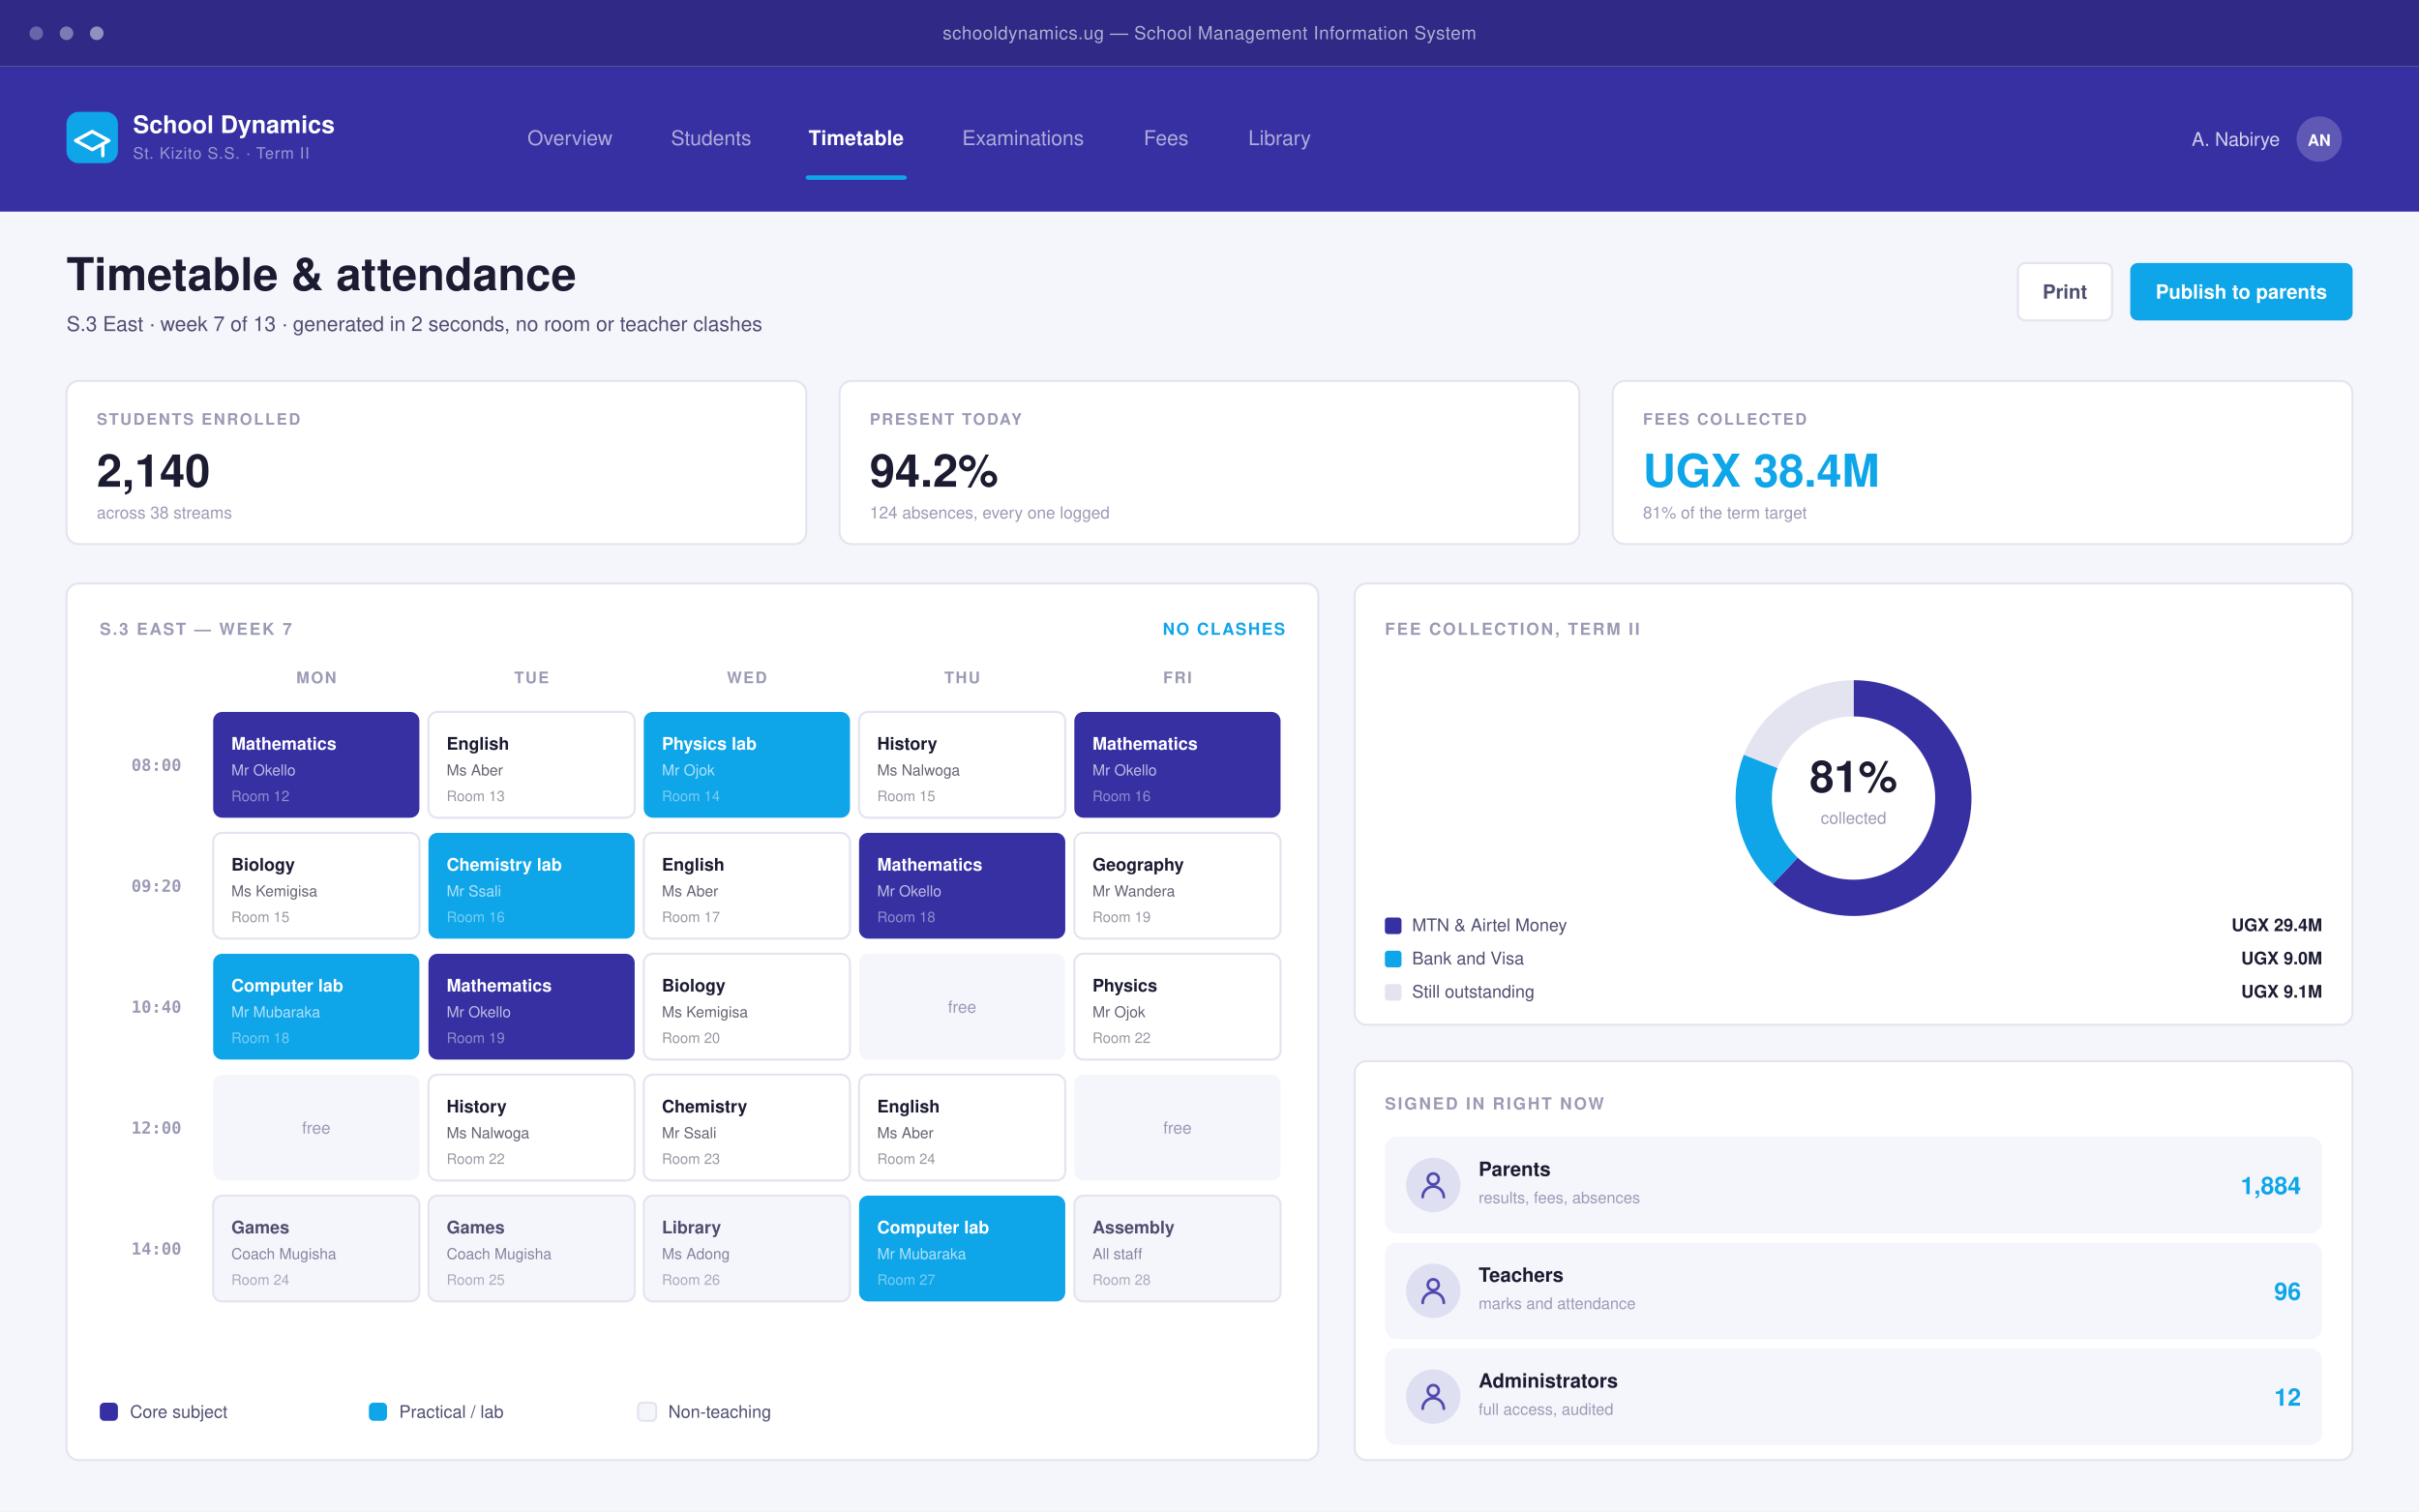
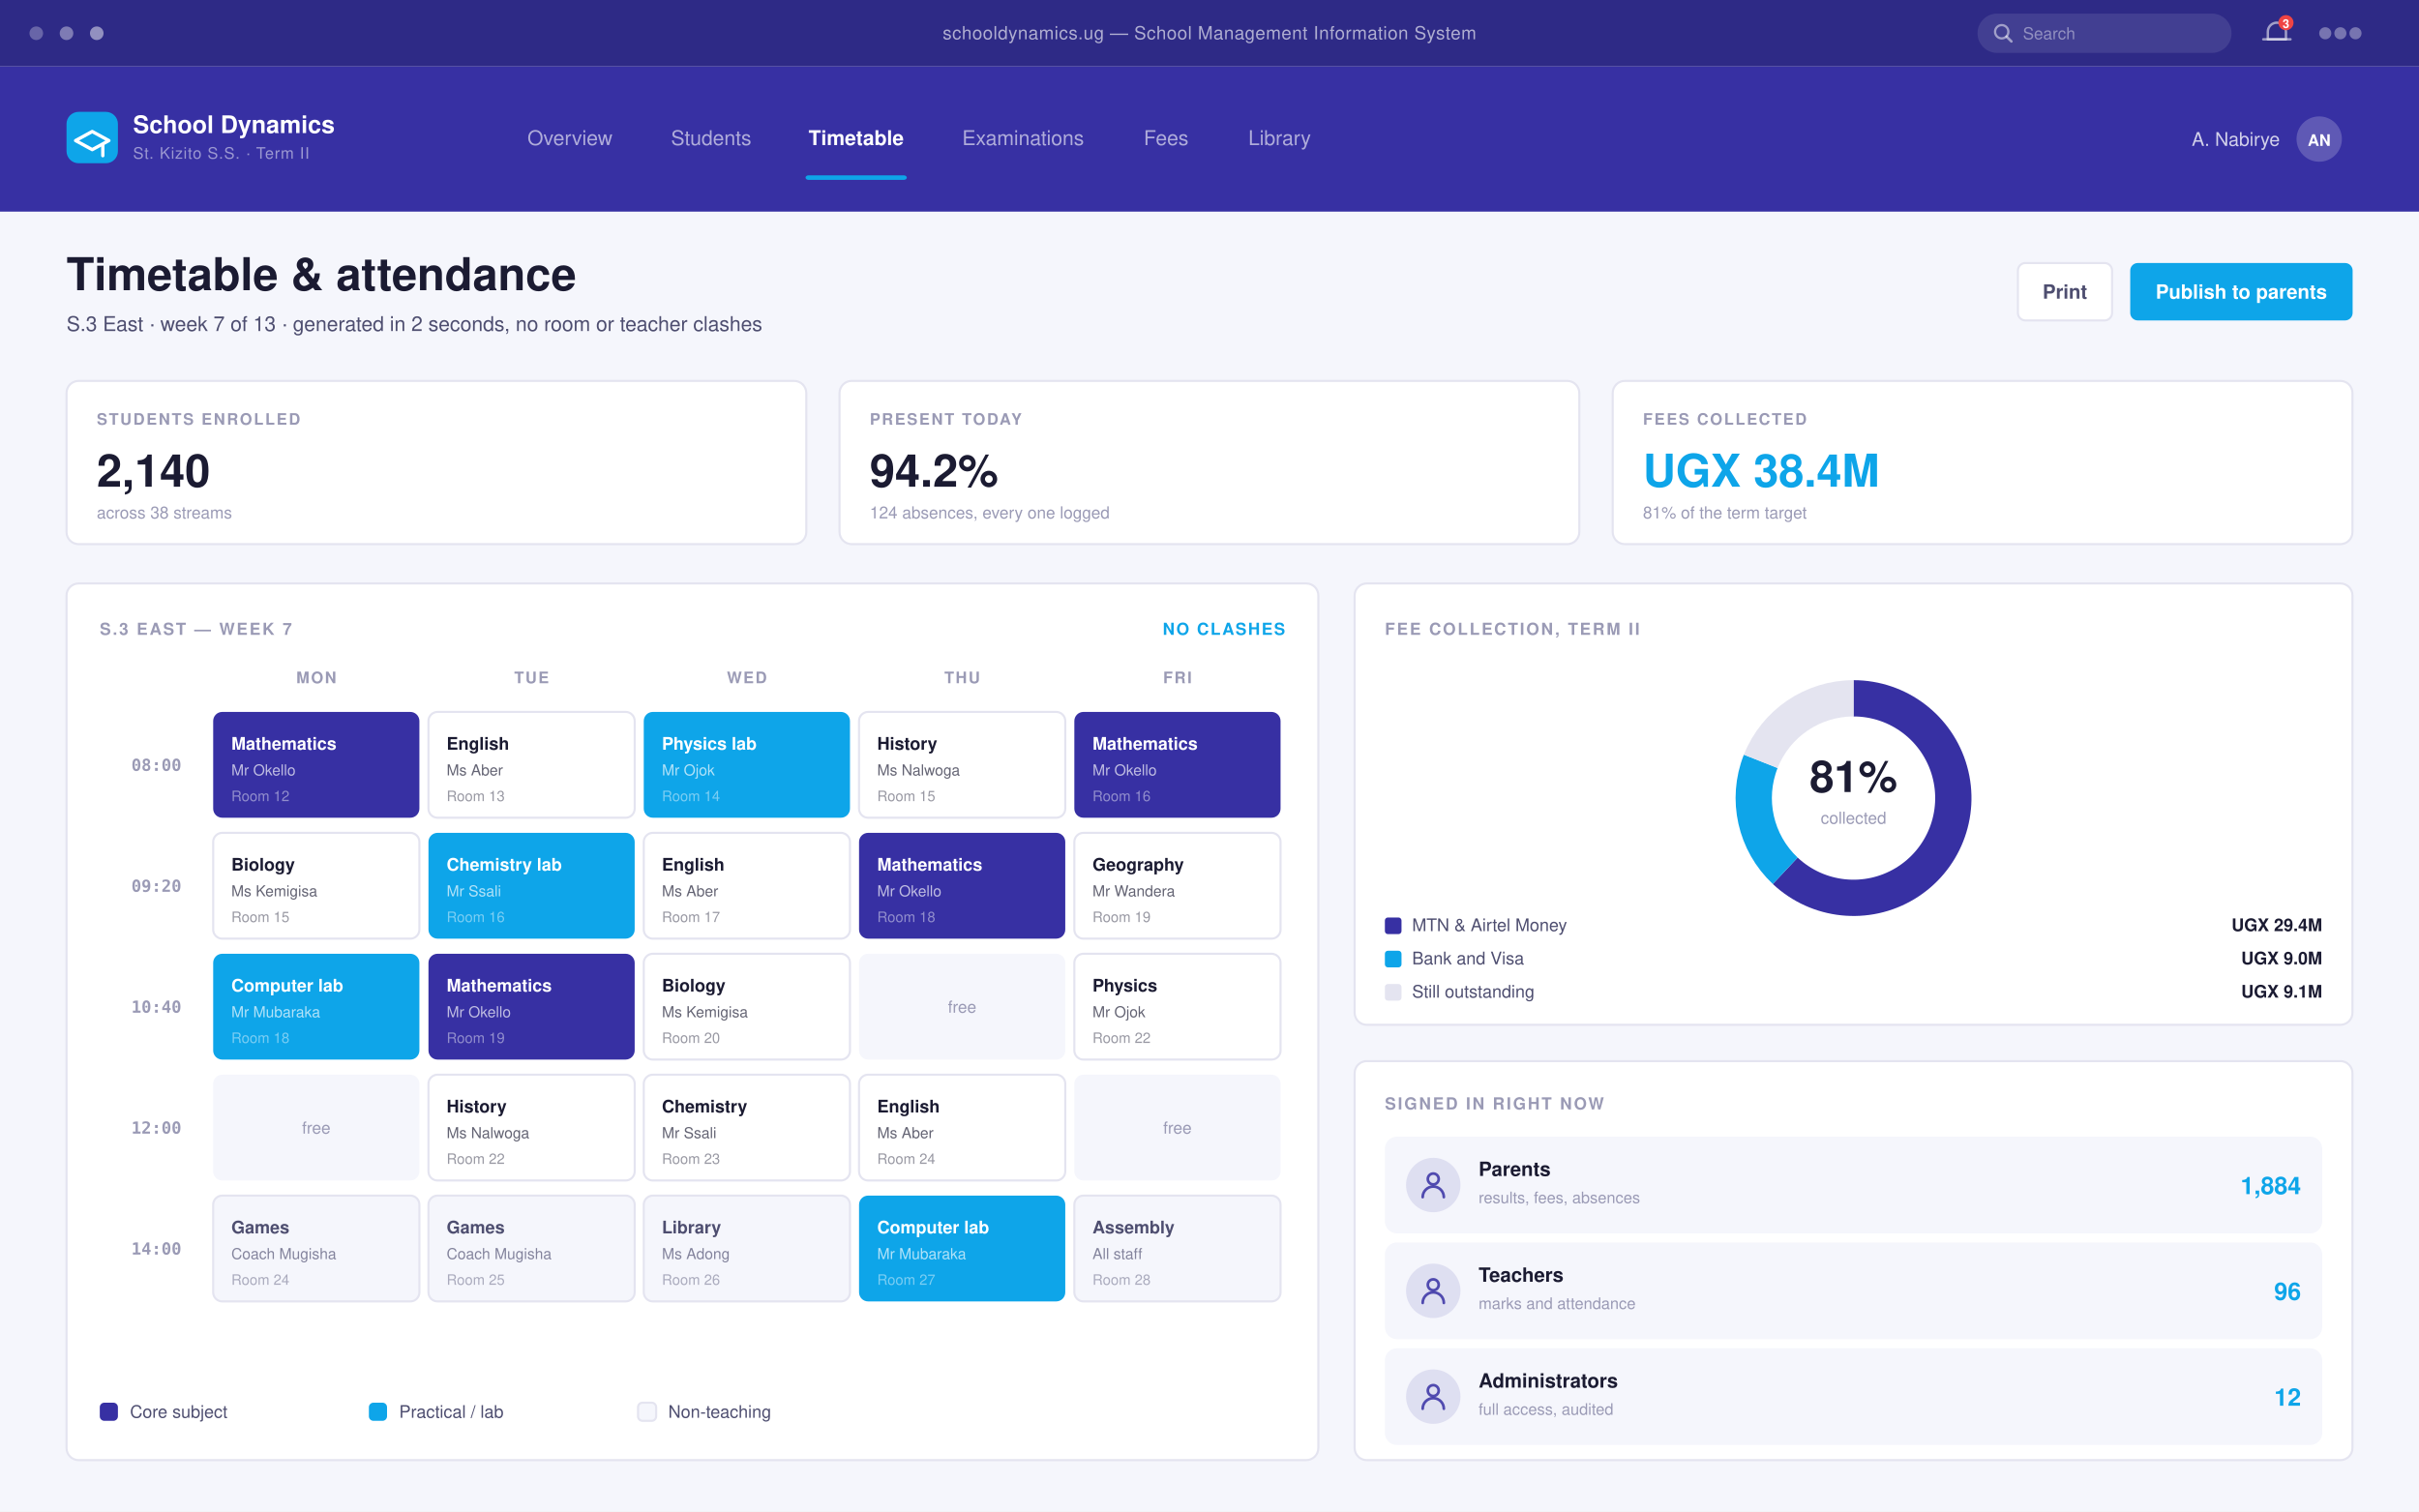
<svg xmlns="http://www.w3.org/2000/svg" viewBox="0 0 1600 1000" width="1600" height="1000" role="img">
  <rect x="0.0" y="0.0" width="1600.0" height="1000.0" fill="#F5F6FC" />
  <rect x="0.0" y="0.0" width="1600.0" height="44.0" fill="#2E2A86" />
  <circle cx="24.0" cy="22.0" r="4.5" fill="#FFFFFF" opacity="0.28" />
  <circle cx="44.0" cy="22.0" r="4.5" fill="#FFFFFF" opacity="0.38" />
  <circle cx="64.0" cy="22.0" r="4.5" fill="#FFFFFF" opacity="0.48" />
  <text x="800.0" y="26.0" font-family="Helvetica Neue, Helvetica, Arial, sans-serif" font-size="12" font-weight="500" fill="#FFFFFF" text-anchor="middle" letter-spacing="0.3" opacity="0.62">schooldynamics.ug — School Management Information System</text>
+   <rect x="1308.0" y="9.0" width="168.0" height="26.0" fill="#FFFFFF" rx="13" opacity="0.1" />
+   <circle cx="1324.0" cy="21.0" r="4.4" fill="none" stroke="#FFFFFF" stroke-width="1.5" opacity="0.5" />
+   <line x1="1327.2" y1="24.2" x2="1330.4" y2="27.4" stroke="#FFFFFF" stroke-width="1.7" stroke-linecap="round" opacity="0.5" />
+   <text x="1338.0" y="26.0" font-family="Helvetica Neue, Helvetica, Arial, sans-serif" font-size="11" font-weight="400" fill="#FFFFFF" text-anchor="start" opacity="0.42">Search</text>
+   <path d="M 1500 26 v -5 a 6 6 0 0 1 12 0 v 5 z" fill="none" stroke="#FFFFFF" stroke-width="1.6" stroke-linecap="round" stroke-linejoin="round" opacity="0.55" />
+   <line x1="1497.0" y1="26.0" x2="1515.0" y2="26.0" stroke="#FFFFFF" stroke-width="1.6" stroke-linecap="round" opacity="0.55" />
+   <circle cx="1512.0" cy="15.0" r="5.0" fill="#EF4444" />
+   <text x="1512.0" y="18.5" font-family="Helvetica Neue, Helvetica, Arial, sans-serif" font-size="8" font-weight="700" fill="#FFFFFF" text-anchor="middle">3</text>
+   <circle cx="1538.0" cy="22.0" r="4.0" fill="#FFFFFF" opacity="0.35" />
+   <circle cx="1548.0" cy="22.0" r="4.0" fill="#FFFFFF" opacity="0.35" />
+   <circle cx="1558.0" cy="22.0" r="4.0" fill="#FFFFFF" opacity="0.35" />
  <rect x="0.0" y="44.0" width="1600.0" height="96.0" fill="#3730A3" />
  <rect x="44.0" y="74.0" width="34.0" height="34.0" fill="#0EA5E9" rx="8" />
  <path d="M 50 93 l 11 -6 l 11 6 l -11 6 z" fill="none" stroke="#FFFFFF" stroke-width="2.2" stroke-linecap="round" stroke-linejoin="round" />
  <path d="M 68 96 v 7" fill="none" stroke="#FFFFFF" stroke-width="2.2" stroke-linecap="round" stroke-linejoin="round" />
  <text x="88.0" y="88.0" font-family="Helvetica Neue, Helvetica, Arial, sans-serif" font-size="16" font-weight="700" fill="#FFFFFF" text-anchor="start">School Dynamics</text>
  <text x="88.0" y="105.0" font-family="Helvetica Neue, Helvetica, Arial, sans-serif" font-size="10.5" font-weight="500" fill="#FFFFFF" text-anchor="start" letter-spacing="0.5" opacity="0.5">St. Kizito S.S. · Term II</text>
  <text x="377.0" y="96.0" font-family="Helvetica Neue, Helvetica, Arial, sans-serif" font-size="13.5" font-weight="400" fill="#FFFFFF" text-anchor="middle" opacity="0.6">Overview</text>
  <text x="470.4" y="96.0" font-family="Helvetica Neue, Helvetica, Arial, sans-serif" font-size="13.5" font-weight="400" fill="#FFFFFF" text-anchor="middle" opacity="0.6">Students</text>
  <text x="566.3" y="96.0" font-family="Helvetica Neue, Helvetica, Arial, sans-serif" font-size="13.5" font-weight="700" fill="#FFFFFF" text-anchor="middle" opacity="1">Timetable</text>
  <rect x="532.8" y="116.0" width="67.0" height="3.0" fill="#0EA5E9" rx="2" />
  <text x="676.7" y="96.0" font-family="Helvetica Neue, Helvetica, Arial, sans-serif" font-size="13.5" font-weight="400" fill="#FFFFFF" text-anchor="middle" opacity="0.6">Examinations</text>
  <text x="771.3" y="96.0" font-family="Helvetica Neue, Helvetica, Arial, sans-serif" font-size="13.5" font-weight="400" fill="#FFFFFF" text-anchor="middle" opacity="0.6">Fees</text>
  <text x="846.4" y="96.0" font-family="Helvetica Neue, Helvetica, Arial, sans-serif" font-size="13.5" font-weight="400" fill="#FFFFFF" text-anchor="middle" opacity="0.6">Library</text>
  <circle cx="1534.0" cy="92.0" r="15.0" fill="#FFFFFF" opacity="0.2" />
  <text x="1534.0" y="96.5" font-family="Helvetica Neue, Helvetica, Arial, sans-serif" font-size="10.5" font-weight="700" fill="#FFFFFF" text-anchor="middle">AN</text>
  <text x="1508.0" y="96.5" font-family="Helvetica Neue, Helvetica, Arial, sans-serif" font-size="12.5" font-weight="500" fill="#FFFFFF" text-anchor="end" opacity="0.78">A. Nabirye</text>
  <text x="44.0" y="192.0" font-family="Helvetica Neue, Helvetica, Arial, sans-serif" font-size="30" font-weight="700" fill="#1B1B32" text-anchor="start">Timetable &amp; attendance</text>
  <text x="44.0" y="219.0" font-family="Helvetica Neue, Helvetica, Arial, sans-serif" font-size="13.5" font-weight="400" fill="#4E4E70" text-anchor="start">S.3 East · week 7 of 13 · generated in 2 seconds, no room or teacher clashes</text>
  <rect x="1409.0" y="174.0" width="147.1" height="38.0" fill="#0EA5E9" rx="5" />
  <text x="1482.5" y="197.6" font-family="Helvetica Neue, Helvetica, Arial, sans-serif" font-size="13" font-weight="600" fill="#FFFFFF" text-anchor="middle">Publish to parents</text>
  <rect x="1334.7" y="174.0" width="62.3" height="38.0" fill="#FFFFFF" rx="5" stroke="#E4E4F0" stroke-width="1.4" />
  <text x="1365.8" y="197.6" font-family="Helvetica Neue, Helvetica, Arial, sans-serif" font-size="13" font-weight="600" fill="#4E4E70" text-anchor="middle">Print</text>
  <rect x="44.0" y="252.0" width="489.3" height="108.0" fill="#FFFFFF" rx="8" stroke="#E4E4F0" stroke-width="1.4" />
  <text x="64.0" y="281.0" font-family="Helvetica Neue, Helvetica, Arial, sans-serif" font-size="10.5" font-weight="700" fill="#9A9AB5" text-anchor="start" letter-spacing="1.1">STUDENTS ENROLLED</text>
  <text x="64.0" y="322.0" font-family="Helvetica Neue, Helvetica, Arial, sans-serif" font-size="30" font-weight="700" fill="#1B1B32" text-anchor="start">2,140</text>
  <text x="64.0" y="343.0" font-family="Helvetica Neue, Helvetica, Arial, sans-serif" font-size="11" font-weight="400" fill="#9A9AB5" text-anchor="start">across 38 streams</text>
  <rect x="555.3" y="252.0" width="489.3" height="108.0" fill="#FFFFFF" rx="8" stroke="#E4E4F0" stroke-width="1.4" />
  <text x="575.3" y="281.0" font-family="Helvetica Neue, Helvetica, Arial, sans-serif" font-size="10.5" font-weight="700" fill="#9A9AB5" text-anchor="start" letter-spacing="1.1">PRESENT TODAY</text>
  <text x="575.3" y="322.0" font-family="Helvetica Neue, Helvetica, Arial, sans-serif" font-size="30" font-weight="700" fill="#1B1B32" text-anchor="start">94.2%</text>
  <text x="575.3" y="343.0" font-family="Helvetica Neue, Helvetica, Arial, sans-serif" font-size="11" font-weight="400" fill="#9A9AB5" text-anchor="start">124 absences, every one logged</text>
  <rect x="1066.7" y="252.0" width="489.3" height="108.0" fill="#FFFFFF" rx="8" stroke="#E4E4F0" stroke-width="1.4" />
  <text x="1086.7" y="281.0" font-family="Helvetica Neue, Helvetica, Arial, sans-serif" font-size="10.5" font-weight="700" fill="#9A9AB5" text-anchor="start" letter-spacing="1.1">FEES COLLECTED</text>
  <text x="1086.7" y="322.0" font-family="Helvetica Neue, Helvetica, Arial, sans-serif" font-size="30" font-weight="700" fill="#0EA5E9" text-anchor="start">UGX 38.4M</text>
  <text x="1086.7" y="343.0" font-family="Helvetica Neue, Helvetica, Arial, sans-serif" font-size="11" font-weight="400" fill="#9A9AB5" text-anchor="start">81% of the term target</text>
  <rect x="44.0" y="386.0" width="828.0" height="580.0" fill="#FFFFFF" rx="8" stroke="#E4E4F0" stroke-width="1.4" />
  <text x="66.0" y="420.0" font-family="Helvetica Neue, Helvetica, Arial, sans-serif" font-size="11" font-weight="700" fill="#9A9AB5" text-anchor="start" letter-spacing="1.2">S.3 EAST — WEEK 7</text>
  <text x="850.0" y="420.0" font-family="Helvetica Neue, Helvetica, Arial, sans-serif" font-size="11" font-weight="700" fill="#0EA5E9" text-anchor="end" letter-spacing="1">NO CLASHES</text>
  <text x="209.2" y="452.0" font-family="Helvetica Neue, Helvetica, Arial, sans-serif" font-size="10.5" font-weight="700" fill="#9A9AB5" text-anchor="middle" letter-spacing="1">MON</text>
  <text x="351.6" y="452.0" font-family="Helvetica Neue, Helvetica, Arial, sans-serif" font-size="10.5" font-weight="700" fill="#9A9AB5" text-anchor="middle" letter-spacing="1">TUE</text>
  <text x="494.0" y="452.0" font-family="Helvetica Neue, Helvetica, Arial, sans-serif" font-size="10.5" font-weight="700" fill="#9A9AB5" text-anchor="middle" letter-spacing="1">WED</text>
  <text x="636.4" y="452.0" font-family="Helvetica Neue, Helvetica, Arial, sans-serif" font-size="10.5" font-weight="700" fill="#9A9AB5" text-anchor="middle" letter-spacing="1">THU</text>
  <text x="778.8" y="452.0" font-family="Helvetica Neue, Helvetica, Arial, sans-serif" font-size="10.5" font-weight="700" fill="#9A9AB5" text-anchor="middle" letter-spacing="1">FRI</text>
  <text x="120.0" y="510.0" font-family="SFMono-Regular, Menlo, Consolas, monospace" font-size="11" font-weight="600" fill="#9A9AB5" text-anchor="end">08:00</text>
  <rect x="141.0" y="471.0" width="136.4" height="70.0" fill="#3730A3" rx="6" />
  <text x="153.0" y="496.0" font-family="Helvetica Neue, Helvetica, Arial, sans-serif" font-size="11.5" font-weight="700" fill="#FFFFFF" text-anchor="start">Mathematics</text>
  <text x="153.0" y="513.0" font-family="Helvetica Neue, Helvetica, Arial, sans-serif" font-size="10" font-weight="400" fill="#FFFFFF" text-anchor="start" opacity="0.68">Mr Okello</text>
  <text x="153.0" y="530.0" font-family="Helvetica Neue, Helvetica, Arial, sans-serif" font-size="9.5" font-weight="400" fill="#FFFFFF" text-anchor="start" opacity="0.45">Room 12</text>
  <rect x="283.4" y="471.0" width="136.4" height="70.0" fill="#FFFFFF" rx="6" stroke="#E4E4F0" stroke-width="1.4" />
  <text x="295.4" y="496.0" font-family="Helvetica Neue, Helvetica, Arial, sans-serif" font-size="11.5" font-weight="700" fill="#1B1B32" text-anchor="start">English</text>
  <text x="295.4" y="513.0" font-family="Helvetica Neue, Helvetica, Arial, sans-serif" font-size="10" font-weight="400" fill="#1B1B32" text-anchor="start" opacity="0.68">Ms Aber</text>
  <text x="295.4" y="530.0" font-family="Helvetica Neue, Helvetica, Arial, sans-serif" font-size="9.5" font-weight="400" fill="#1B1B32" text-anchor="start" opacity="0.45">Room 13</text>
  <rect x="425.8" y="471.0" width="136.4" height="70.0" fill="#0EA5E9" rx="6" />
  <text x="437.8" y="496.0" font-family="Helvetica Neue, Helvetica, Arial, sans-serif" font-size="11.5" font-weight="700" fill="#FFFFFF" text-anchor="start">Physics lab</text>
  <text x="437.8" y="513.0" font-family="Helvetica Neue, Helvetica, Arial, sans-serif" font-size="10" font-weight="400" fill="#FFFFFF" text-anchor="start" opacity="0.68">Mr Ojok</text>
  <text x="437.8" y="530.0" font-family="Helvetica Neue, Helvetica, Arial, sans-serif" font-size="9.5" font-weight="400" fill="#FFFFFF" text-anchor="start" opacity="0.45">Room 14</text>
  <rect x="568.2" y="471.0" width="136.4" height="70.0" fill="#FFFFFF" rx="6" stroke="#E4E4F0" stroke-width="1.4" />
  <text x="580.2" y="496.0" font-family="Helvetica Neue, Helvetica, Arial, sans-serif" font-size="11.5" font-weight="700" fill="#1B1B32" text-anchor="start">History</text>
  <text x="580.2" y="513.0" font-family="Helvetica Neue, Helvetica, Arial, sans-serif" font-size="10" font-weight="400" fill="#1B1B32" text-anchor="start" opacity="0.68">Ms Nalwoga</text>
  <text x="580.2" y="530.0" font-family="Helvetica Neue, Helvetica, Arial, sans-serif" font-size="9.5" font-weight="400" fill="#1B1B32" text-anchor="start" opacity="0.45">Room 15</text>
  <rect x="710.6" y="471.0" width="136.4" height="70.0" fill="#3730A3" rx="6" />
  <text x="722.6" y="496.0" font-family="Helvetica Neue, Helvetica, Arial, sans-serif" font-size="11.5" font-weight="700" fill="#FFFFFF" text-anchor="start">Mathematics</text>
  <text x="722.6" y="513.0" font-family="Helvetica Neue, Helvetica, Arial, sans-serif" font-size="10" font-weight="400" fill="#FFFFFF" text-anchor="start" opacity="0.68">Mr Okello</text>
  <text x="722.6" y="530.0" font-family="Helvetica Neue, Helvetica, Arial, sans-serif" font-size="9.5" font-weight="400" fill="#FFFFFF" text-anchor="start" opacity="0.45">Room 16</text>
  <text x="120.0" y="590.0" font-family="SFMono-Regular, Menlo, Consolas, monospace" font-size="11" font-weight="600" fill="#9A9AB5" text-anchor="end">09:20</text>
  <rect x="141.0" y="551.0" width="136.4" height="70.0" fill="#FFFFFF" rx="6" stroke="#E4E4F0" stroke-width="1.4" />
  <text x="153.0" y="576.0" font-family="Helvetica Neue, Helvetica, Arial, sans-serif" font-size="11.5" font-weight="700" fill="#1B1B32" text-anchor="start">Biology</text>
  <text x="153.0" y="593.0" font-family="Helvetica Neue, Helvetica, Arial, sans-serif" font-size="10" font-weight="400" fill="#1B1B32" text-anchor="start" opacity="0.68">Ms Kemigisa</text>
  <text x="153.0" y="610.0" font-family="Helvetica Neue, Helvetica, Arial, sans-serif" font-size="9.5" font-weight="400" fill="#1B1B32" text-anchor="start" opacity="0.45">Room 15</text>
  <rect x="283.4" y="551.0" width="136.4" height="70.0" fill="#0EA5E9" rx="6" />
  <text x="295.4" y="576.0" font-family="Helvetica Neue, Helvetica, Arial, sans-serif" font-size="11.5" font-weight="700" fill="#FFFFFF" text-anchor="start">Chemistry lab</text>
  <text x="295.4" y="593.0" font-family="Helvetica Neue, Helvetica, Arial, sans-serif" font-size="10" font-weight="400" fill="#FFFFFF" text-anchor="start" opacity="0.68">Mr Ssali</text>
  <text x="295.4" y="610.0" font-family="Helvetica Neue, Helvetica, Arial, sans-serif" font-size="9.5" font-weight="400" fill="#FFFFFF" text-anchor="start" opacity="0.45">Room 16</text>
  <rect x="425.8" y="551.0" width="136.4" height="70.0" fill="#FFFFFF" rx="6" stroke="#E4E4F0" stroke-width="1.4" />
  <text x="437.8" y="576.0" font-family="Helvetica Neue, Helvetica, Arial, sans-serif" font-size="11.5" font-weight="700" fill="#1B1B32" text-anchor="start">English</text>
  <text x="437.8" y="593.0" font-family="Helvetica Neue, Helvetica, Arial, sans-serif" font-size="10" font-weight="400" fill="#1B1B32" text-anchor="start" opacity="0.68">Ms Aber</text>
  <text x="437.8" y="610.0" font-family="Helvetica Neue, Helvetica, Arial, sans-serif" font-size="9.5" font-weight="400" fill="#1B1B32" text-anchor="start" opacity="0.45">Room 17</text>
  <rect x="568.2" y="551.0" width="136.4" height="70.0" fill="#3730A3" rx="6" />
  <text x="580.2" y="576.0" font-family="Helvetica Neue, Helvetica, Arial, sans-serif" font-size="11.5" font-weight="700" fill="#FFFFFF" text-anchor="start">Mathematics</text>
  <text x="580.2" y="593.0" font-family="Helvetica Neue, Helvetica, Arial, sans-serif" font-size="10" font-weight="400" fill="#FFFFFF" text-anchor="start" opacity="0.68">Mr Okello</text>
  <text x="580.2" y="610.0" font-family="Helvetica Neue, Helvetica, Arial, sans-serif" font-size="9.5" font-weight="400" fill="#FFFFFF" text-anchor="start" opacity="0.45">Room 18</text>
  <rect x="710.6" y="551.0" width="136.4" height="70.0" fill="#FFFFFF" rx="6" stroke="#E4E4F0" stroke-width="1.4" />
  <text x="722.6" y="576.0" font-family="Helvetica Neue, Helvetica, Arial, sans-serif" font-size="11.5" font-weight="700" fill="#1B1B32" text-anchor="start">Geography</text>
  <text x="722.6" y="593.0" font-family="Helvetica Neue, Helvetica, Arial, sans-serif" font-size="10" font-weight="400" fill="#1B1B32" text-anchor="start" opacity="0.68">Mr Wandera</text>
  <text x="722.6" y="610.0" font-family="Helvetica Neue, Helvetica, Arial, sans-serif" font-size="9.5" font-weight="400" fill="#1B1B32" text-anchor="start" opacity="0.45">Room 19</text>
  <text x="120.0" y="670.0" font-family="SFMono-Regular, Menlo, Consolas, monospace" font-size="11" font-weight="600" fill="#9A9AB5" text-anchor="end">10:40</text>
  <rect x="141.0" y="631.0" width="136.4" height="70.0" fill="#0EA5E9" rx="6" />
  <text x="153.0" y="656.0" font-family="Helvetica Neue, Helvetica, Arial, sans-serif" font-size="11.5" font-weight="700" fill="#FFFFFF" text-anchor="start">Computer lab</text>
  <text x="153.0" y="673.0" font-family="Helvetica Neue, Helvetica, Arial, sans-serif" font-size="10" font-weight="400" fill="#FFFFFF" text-anchor="start" opacity="0.68">Mr Mubaraka</text>
  <text x="153.0" y="690.0" font-family="Helvetica Neue, Helvetica, Arial, sans-serif" font-size="9.5" font-weight="400" fill="#FFFFFF" text-anchor="start" opacity="0.45">Room 18</text>
  <rect x="283.4" y="631.0" width="136.4" height="70.0" fill="#3730A3" rx="6" />
  <text x="295.4" y="656.0" font-family="Helvetica Neue, Helvetica, Arial, sans-serif" font-size="11.5" font-weight="700" fill="#FFFFFF" text-anchor="start">Mathematics</text>
  <text x="295.4" y="673.0" font-family="Helvetica Neue, Helvetica, Arial, sans-serif" font-size="10" font-weight="400" fill="#FFFFFF" text-anchor="start" opacity="0.68">Mr Okello</text>
  <text x="295.4" y="690.0" font-family="Helvetica Neue, Helvetica, Arial, sans-serif" font-size="9.5" font-weight="400" fill="#FFFFFF" text-anchor="start" opacity="0.45">Room 19</text>
  <rect x="425.8" y="631.0" width="136.4" height="70.0" fill="#FFFFFF" rx="6" stroke="#E4E4F0" stroke-width="1.4" />
  <text x="437.8" y="656.0" font-family="Helvetica Neue, Helvetica, Arial, sans-serif" font-size="11.5" font-weight="700" fill="#1B1B32" text-anchor="start">Biology</text>
  <text x="437.8" y="673.0" font-family="Helvetica Neue, Helvetica, Arial, sans-serif" font-size="10" font-weight="400" fill="#1B1B32" text-anchor="start" opacity="0.68">Ms Kemigisa</text>
  <text x="437.8" y="690.0" font-family="Helvetica Neue, Helvetica, Arial, sans-serif" font-size="9.5" font-weight="400" fill="#1B1B32" text-anchor="start" opacity="0.45">Room 20</text>
  <rect x="568.2" y="631.0" width="136.4" height="70.0" fill="#F5F6FC" rx="6" />
  <text x="636.4" y="670.0" font-family="Helvetica Neue, Helvetica, Arial, sans-serif" font-size="11" font-weight="500" fill="#9A9AB5" text-anchor="middle">free</text>
  <rect x="710.6" y="631.0" width="136.4" height="70.0" fill="#FFFFFF" rx="6" stroke="#E4E4F0" stroke-width="1.4" />
  <text x="722.6" y="656.0" font-family="Helvetica Neue, Helvetica, Arial, sans-serif" font-size="11.5" font-weight="700" fill="#1B1B32" text-anchor="start">Physics</text>
  <text x="722.6" y="673.0" font-family="Helvetica Neue, Helvetica, Arial, sans-serif" font-size="10" font-weight="400" fill="#1B1B32" text-anchor="start" opacity="0.68">Mr Ojok</text>
  <text x="722.6" y="690.0" font-family="Helvetica Neue, Helvetica, Arial, sans-serif" font-size="9.5" font-weight="400" fill="#1B1B32" text-anchor="start" opacity="0.45">Room 22</text>
  <text x="120.0" y="750.0" font-family="SFMono-Regular, Menlo, Consolas, monospace" font-size="11" font-weight="600" fill="#9A9AB5" text-anchor="end">12:00</text>
  <rect x="141.0" y="711.0" width="136.4" height="70.0" fill="#F5F6FC" rx="6" />
  <text x="209.2" y="750.0" font-family="Helvetica Neue, Helvetica, Arial, sans-serif" font-size="11" font-weight="500" fill="#9A9AB5" text-anchor="middle">free</text>
  <rect x="283.4" y="711.0" width="136.4" height="70.0" fill="#FFFFFF" rx="6" stroke="#E4E4F0" stroke-width="1.4" />
  <text x="295.4" y="736.0" font-family="Helvetica Neue, Helvetica, Arial, sans-serif" font-size="11.5" font-weight="700" fill="#1B1B32" text-anchor="start">History</text>
  <text x="295.4" y="753.0" font-family="Helvetica Neue, Helvetica, Arial, sans-serif" font-size="10" font-weight="400" fill="#1B1B32" text-anchor="start" opacity="0.68">Ms Nalwoga</text>
  <text x="295.4" y="770.0" font-family="Helvetica Neue, Helvetica, Arial, sans-serif" font-size="9.5" font-weight="400" fill="#1B1B32" text-anchor="start" opacity="0.45">Room 22</text>
  <rect x="425.8" y="711.0" width="136.4" height="70.0" fill="#FFFFFF" rx="6" stroke="#E4E4F0" stroke-width="1.4" />
  <text x="437.8" y="736.0" font-family="Helvetica Neue, Helvetica, Arial, sans-serif" font-size="11.5" font-weight="700" fill="#1B1B32" text-anchor="start">Chemistry</text>
  <text x="437.8" y="753.0" font-family="Helvetica Neue, Helvetica, Arial, sans-serif" font-size="10" font-weight="400" fill="#1B1B32" text-anchor="start" opacity="0.68">Mr Ssali</text>
  <text x="437.8" y="770.0" font-family="Helvetica Neue, Helvetica, Arial, sans-serif" font-size="9.5" font-weight="400" fill="#1B1B32" text-anchor="start" opacity="0.45">Room 23</text>
  <rect x="568.2" y="711.0" width="136.4" height="70.0" fill="#FFFFFF" rx="6" stroke="#E4E4F0" stroke-width="1.4" />
  <text x="580.2" y="736.0" font-family="Helvetica Neue, Helvetica, Arial, sans-serif" font-size="11.5" font-weight="700" fill="#1B1B32" text-anchor="start">English</text>
  <text x="580.2" y="753.0" font-family="Helvetica Neue, Helvetica, Arial, sans-serif" font-size="10" font-weight="400" fill="#1B1B32" text-anchor="start" opacity="0.68">Ms Aber</text>
  <text x="580.2" y="770.0" font-family="Helvetica Neue, Helvetica, Arial, sans-serif" font-size="9.5" font-weight="400" fill="#1B1B32" text-anchor="start" opacity="0.45">Room 24</text>
  <rect x="710.6" y="711.0" width="136.4" height="70.0" fill="#F5F6FC" rx="6" />
  <text x="778.8" y="750.0" font-family="Helvetica Neue, Helvetica, Arial, sans-serif" font-size="11" font-weight="500" fill="#9A9AB5" text-anchor="middle">free</text>
  <text x="120.0" y="830.0" font-family="SFMono-Regular, Menlo, Consolas, monospace" font-size="11" font-weight="600" fill="#9A9AB5" text-anchor="end">14:00</text>
  <rect x="141.0" y="791.0" width="136.4" height="70.0" fill="#F5F6FC" rx="6" stroke="#E4E4F0" stroke-width="1.4" />
  <text x="153.0" y="816.0" font-family="Helvetica Neue, Helvetica, Arial, sans-serif" font-size="11.5" font-weight="700" fill="#4E4E70" text-anchor="start">Games</text>
  <text x="153.0" y="833.0" font-family="Helvetica Neue, Helvetica, Arial, sans-serif" font-size="10" font-weight="400" fill="#4E4E70" text-anchor="start" opacity="0.68">Coach Mugisha</text>
  <text x="153.0" y="850.0" font-family="Helvetica Neue, Helvetica, Arial, sans-serif" font-size="9.5" font-weight="400" fill="#4E4E70" text-anchor="start" opacity="0.45">Room 24</text>
  <rect x="283.4" y="791.0" width="136.4" height="70.0" fill="#F5F6FC" rx="6" stroke="#E4E4F0" stroke-width="1.4" />
  <text x="295.4" y="816.0" font-family="Helvetica Neue, Helvetica, Arial, sans-serif" font-size="11.5" font-weight="700" fill="#4E4E70" text-anchor="start">Games</text>
  <text x="295.4" y="833.0" font-family="Helvetica Neue, Helvetica, Arial, sans-serif" font-size="10" font-weight="400" fill="#4E4E70" text-anchor="start" opacity="0.68">Coach Mugisha</text>
  <text x="295.4" y="850.0" font-family="Helvetica Neue, Helvetica, Arial, sans-serif" font-size="9.5" font-weight="400" fill="#4E4E70" text-anchor="start" opacity="0.45">Room 25</text>
  <rect x="425.8" y="791.0" width="136.4" height="70.0" fill="#F5F6FC" rx="6" stroke="#E4E4F0" stroke-width="1.4" />
  <text x="437.8" y="816.0" font-family="Helvetica Neue, Helvetica, Arial, sans-serif" font-size="11.5" font-weight="700" fill="#4E4E70" text-anchor="start">Library</text>
  <text x="437.8" y="833.0" font-family="Helvetica Neue, Helvetica, Arial, sans-serif" font-size="10" font-weight="400" fill="#4E4E70" text-anchor="start" opacity="0.68">Ms Adong</text>
  <text x="437.8" y="850.0" font-family="Helvetica Neue, Helvetica, Arial, sans-serif" font-size="9.5" font-weight="400" fill="#4E4E70" text-anchor="start" opacity="0.45">Room 26</text>
  <rect x="568.2" y="791.0" width="136.4" height="70.0" fill="#0EA5E9" rx="6" />
  <text x="580.2" y="816.0" font-family="Helvetica Neue, Helvetica, Arial, sans-serif" font-size="11.5" font-weight="700" fill="#FFFFFF" text-anchor="start">Computer lab</text>
  <text x="580.2" y="833.0" font-family="Helvetica Neue, Helvetica, Arial, sans-serif" font-size="10" font-weight="400" fill="#FFFFFF" text-anchor="start" opacity="0.68">Mr Mubaraka</text>
  <text x="580.2" y="850.0" font-family="Helvetica Neue, Helvetica, Arial, sans-serif" font-size="9.5" font-weight="400" fill="#FFFFFF" text-anchor="start" opacity="0.45">Room 27</text>
  <rect x="710.6" y="791.0" width="136.4" height="70.0" fill="#F5F6FC" rx="6" stroke="#E4E4F0" stroke-width="1.4" />
  <text x="722.6" y="816.0" font-family="Helvetica Neue, Helvetica, Arial, sans-serif" font-size="11.5" font-weight="700" fill="#4E4E70" text-anchor="start">Assembly</text>
  <text x="722.6" y="833.0" font-family="Helvetica Neue, Helvetica, Arial, sans-serif" font-size="10" font-weight="400" fill="#4E4E70" text-anchor="start" opacity="0.68">All staff</text>
  <text x="722.6" y="850.0" font-family="Helvetica Neue, Helvetica, Arial, sans-serif" font-size="9.5" font-weight="400" fill="#4E4E70" text-anchor="start" opacity="0.45">Room 28</text>
  <rect x="66.0" y="928.0" width="12.0" height="12.0" fill="#3730A3" rx="3" />
  <text x="86.0" y="938.0" font-family="Helvetica Neue, Helvetica, Arial, sans-serif" font-size="11.5" font-weight="500" fill="#4E4E70" text-anchor="start">Core subject</text>
  <rect x="244.0" y="928.0" width="12.0" height="12.0" fill="#0EA5E9" rx="3" />
  <text x="264.0" y="938.0" font-family="Helvetica Neue, Helvetica, Arial, sans-serif" font-size="11.5" font-weight="500" fill="#4E4E70" text-anchor="start">Practical / lab</text>
  <rect x="422.0" y="928.0" width="12.0" height="12.0" fill="#F5F6FC" rx="3" stroke="#E4E4F0" stroke-width="1.4" />
  <text x="442.0" y="938.0" font-family="Helvetica Neue, Helvetica, Arial, sans-serif" font-size="11.5" font-weight="500" fill="#4E4E70" text-anchor="start">Non-teaching</text>
  <rect x="896.0" y="386.0" width="660.0" height="292.0" fill="#FFFFFF" rx="8" stroke="#E4E4F0" stroke-width="1.4" />
  <text x="916.0" y="420.0" font-family="Helvetica Neue, Helvetica, Arial, sans-serif" font-size="11" font-weight="700" fill="#9A9AB5" text-anchor="start" letter-spacing="1.2">FEE COLLECTION, TERM II</text>
  <path d="M 1226.0 462.0 A 66 66 0 1 1 1180.8 576.1" fill="none" stroke="#3730A3" stroke-width="24" stroke-linecap="butt" stroke-linejoin="round" />
  <path d="M 1180.8 576.1 A 66 66 0 0 1 1164.6 503.7" fill="none" stroke="#0EA5E9" stroke-width="24" stroke-linecap="butt" stroke-linejoin="round" />
  <path d="M 1164.6 503.7 A 66 66 0 0 1 1226.0 462.0" fill="none" stroke="#E4E4F0" stroke-width="24" stroke-linecap="butt" stroke-linejoin="round" />
  <text x="1226.0" y="524.0" font-family="Helvetica Neue, Helvetica, Arial, sans-serif" font-size="29" font-weight="700" fill="#1B1B32" text-anchor="middle">81%</text>
  <text x="1226.0" y="545.0" font-family="Helvetica Neue, Helvetica, Arial, sans-serif" font-size="11" font-weight="500" fill="#9A9AB5" text-anchor="middle">collected</text>
  <rect x="916.0" y="607.0" width="11.0" height="11.0" fill="#3730A3" rx="2" />
  <text x="934.0" y="616.0" font-family="Helvetica Neue, Helvetica, Arial, sans-serif" font-size="11.5" font-weight="500" fill="#4E4E70" text-anchor="start">MTN &amp; Airtel Money</text>
  <text x="1536.0" y="616.0" font-family="Helvetica Neue, Helvetica, Arial, sans-serif" font-size="11.5" font-weight="700" fill="#1B1B32" text-anchor="end">UGX 29.4M</text>
  <rect x="916.0" y="629.0" width="11.0" height="11.0" fill="#0EA5E9" rx="2" />
  <text x="934.0" y="638.0" font-family="Helvetica Neue, Helvetica, Arial, sans-serif" font-size="11.5" font-weight="500" fill="#4E4E70" text-anchor="start">Bank and Visa</text>
  <text x="1536.0" y="638.0" font-family="Helvetica Neue, Helvetica, Arial, sans-serif" font-size="11.5" font-weight="700" fill="#1B1B32" text-anchor="end">UGX 9.0M</text>
  <rect x="916.0" y="651.0" width="11.0" height="11.0" fill="#E4E4F0" rx="2" />
  <text x="934.0" y="660.0" font-family="Helvetica Neue, Helvetica, Arial, sans-serif" font-size="11.5" font-weight="500" fill="#4E4E70" text-anchor="start">Still outstanding</text>
  <text x="1536.0" y="660.0" font-family="Helvetica Neue, Helvetica, Arial, sans-serif" font-size="11.5" font-weight="700" fill="#1B1B32" text-anchor="end">UGX 9.1M</text>
  <rect x="896.0" y="702.0" width="660.0" height="264.0" fill="#FFFFFF" rx="8" stroke="#E4E4F0" stroke-width="1.4" />
  <text x="916.0" y="734.0" font-family="Helvetica Neue, Helvetica, Arial, sans-serif" font-size="11" font-weight="700" fill="#9A9AB5" text-anchor="start" letter-spacing="1.2">SIGNED IN RIGHT NOW</text>
  <rect x="916.0" y="752.0" width="620.0" height="64.0" fill="#F5F6FC" rx="8" />
  <circle cx="948.0" cy="784.0" r="18.0" fill="#3730A3" opacity="0.12" />
  <circle cx="948.0" cy="780.0" r="3.6" fill="none" stroke="#3730A3" stroke-width="1.8" opacity="0.85" />
  <path d="M 941 792 a 7 7 0 0 1 14 0" fill="none" stroke="#3730A3" stroke-width="1.8" stroke-linecap="round" stroke-linejoin="round" opacity="0.85" />
  <text x="978.0" y="778.0" font-family="Helvetica Neue, Helvetica, Arial, sans-serif" font-size="13" font-weight="700" fill="#1B1B32" text-anchor="start">Parents</text>
  <text x="978.0" y="796.0" font-family="Helvetica Neue, Helvetica, Arial, sans-serif" font-size="10.5" font-weight="400" fill="#9A9AB5" text-anchor="start">results, fees, absences</text>
  <text x="1522.0" y="790.0" font-family="Helvetica Neue, Helvetica, Arial, sans-serif" font-size="16" font-weight="700" fill="#0EA5E9" text-anchor="end">1,884</text>
  <rect x="916.0" y="822.0" width="620.0" height="64.0" fill="#F5F6FC" rx="8" />
  <circle cx="948.0" cy="854.0" r="18.0" fill="#3730A3" opacity="0.12" />
  <circle cx="948.0" cy="850.0" r="3.6" fill="none" stroke="#3730A3" stroke-width="1.8" opacity="0.85" />
  <path d="M 941 862 a 7 7 0 0 1 14 0" fill="none" stroke="#3730A3" stroke-width="1.8" stroke-linecap="round" stroke-linejoin="round" opacity="0.85" />
  <text x="978.0" y="848.0" font-family="Helvetica Neue, Helvetica, Arial, sans-serif" font-size="13" font-weight="700" fill="#1B1B32" text-anchor="start">Teachers</text>
  <text x="978.0" y="866.0" font-family="Helvetica Neue, Helvetica, Arial, sans-serif" font-size="10.5" font-weight="400" fill="#9A9AB5" text-anchor="start">marks and attendance</text>
  <text x="1522.0" y="860.0" font-family="Helvetica Neue, Helvetica, Arial, sans-serif" font-size="16" font-weight="700" fill="#0EA5E9" text-anchor="end">96</text>
  <rect x="916.0" y="892.0" width="620.0" height="64.0" fill="#F5F6FC" rx="8" />
  <circle cx="948.0" cy="924.0" r="18.0" fill="#3730A3" opacity="0.12" />
  <circle cx="948.0" cy="920.0" r="3.6" fill="none" stroke="#3730A3" stroke-width="1.8" opacity="0.85" />
  <path d="M 941 932 a 7 7 0 0 1 14 0" fill="none" stroke="#3730A3" stroke-width="1.8" stroke-linecap="round" stroke-linejoin="round" opacity="0.85" />
  <text x="978.0" y="918.0" font-family="Helvetica Neue, Helvetica, Arial, sans-serif" font-size="13" font-weight="700" fill="#1B1B32" text-anchor="start">Administrators</text>
  <text x="978.0" y="936.0" font-family="Helvetica Neue, Helvetica, Arial, sans-serif" font-size="10.5" font-weight="400" fill="#9A9AB5" text-anchor="start">full access, audited</text>
  <text x="1522.0" y="930.0" font-family="Helvetica Neue, Helvetica, Arial, sans-serif" font-size="16" font-weight="700" fill="#0EA5E9" text-anchor="end">12</text>
</svg>
